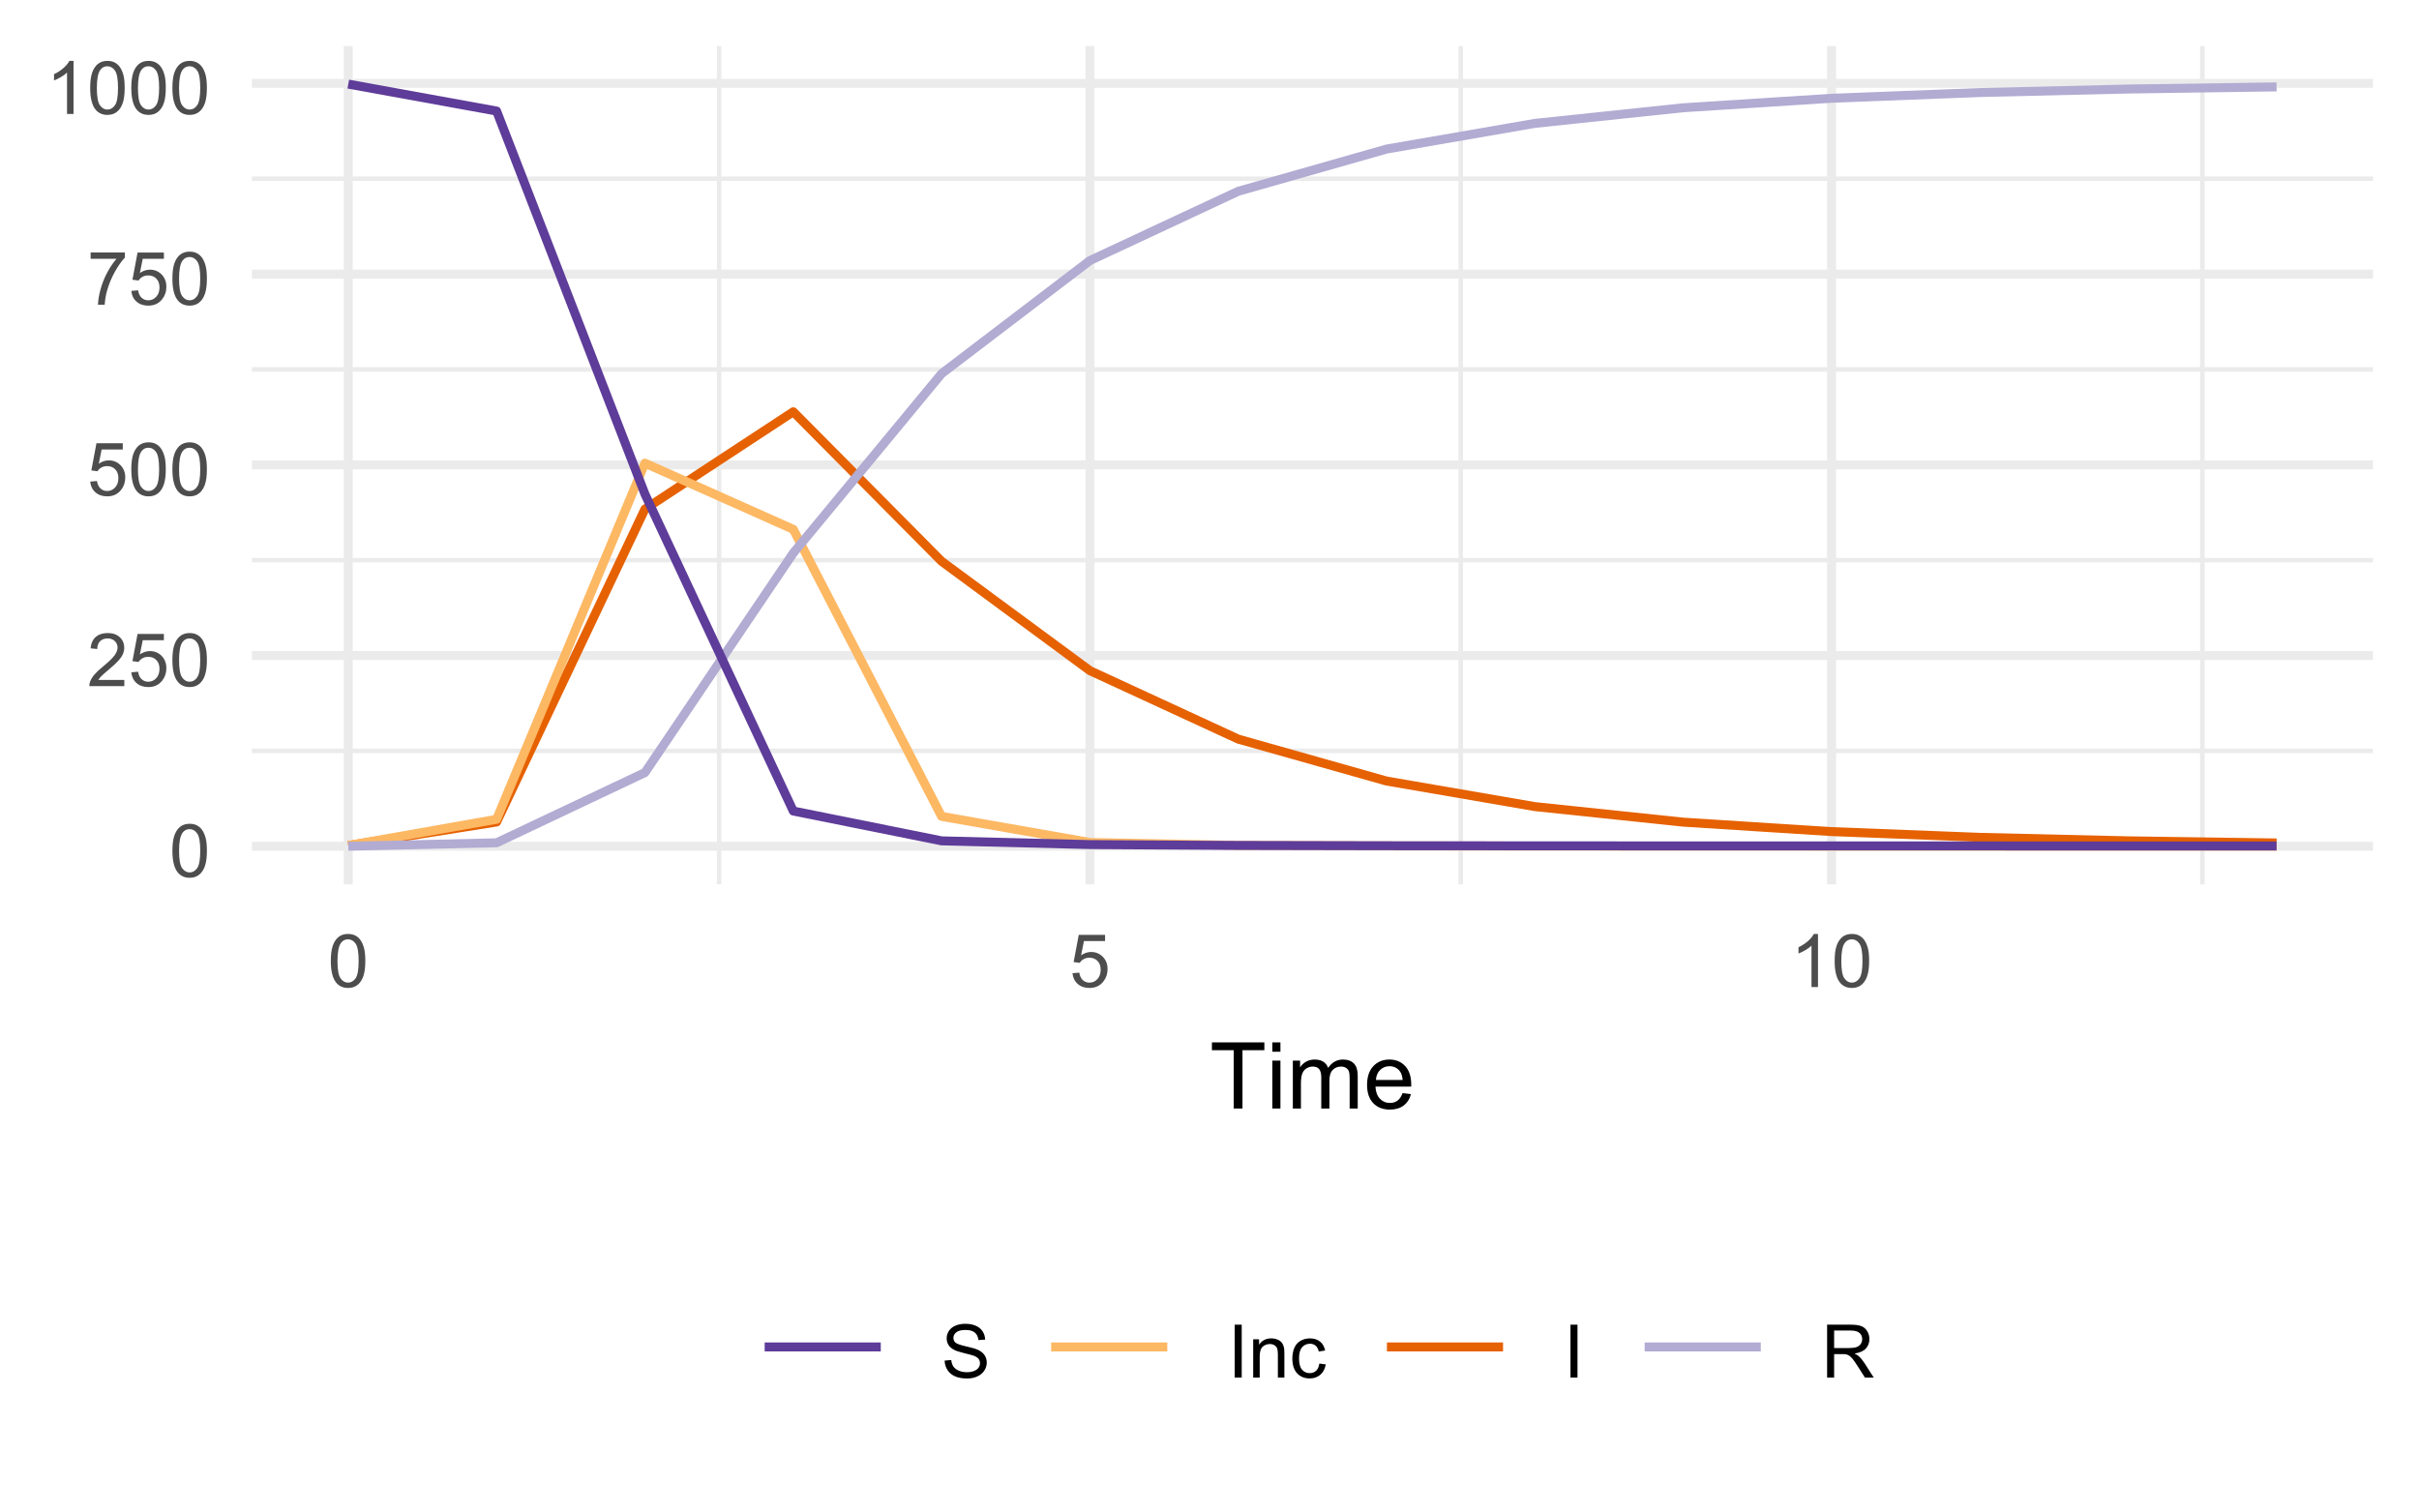
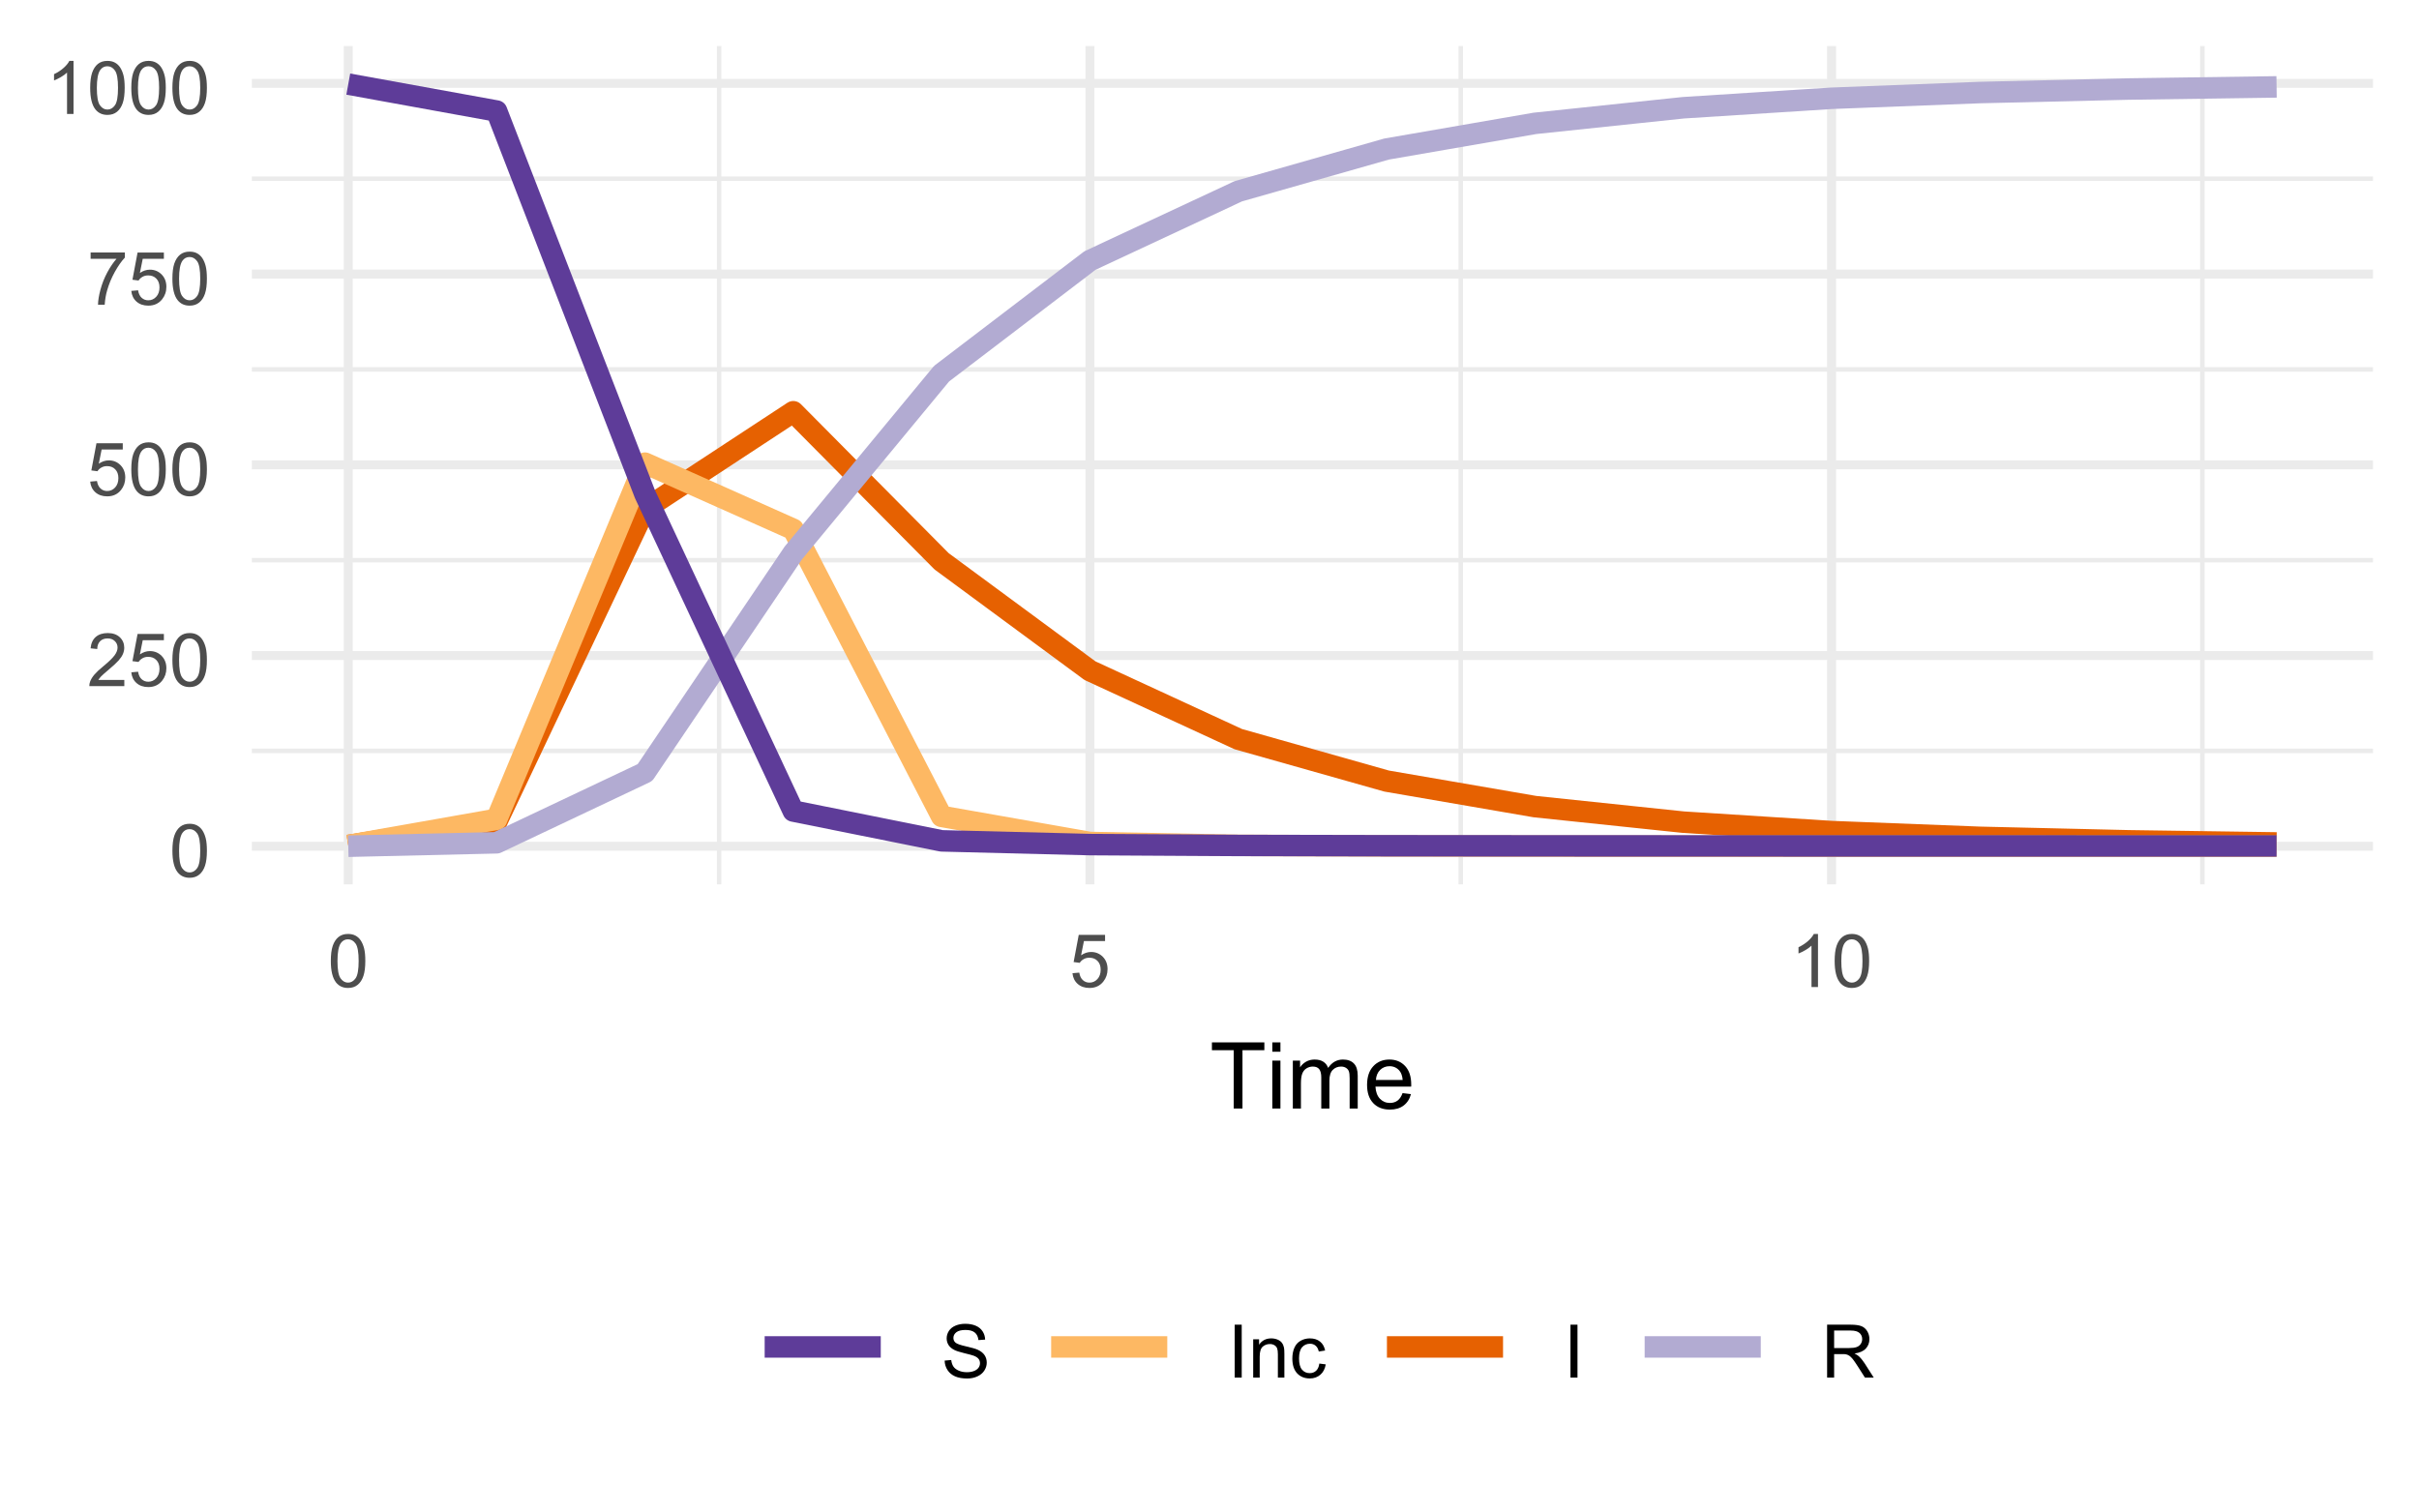
<svg xmlns="http://www.w3.org/2000/svg" xmlns:xlink="http://www.w3.org/1999/xlink" width="288" height="180" viewBox="0 0 288 180">
  <defs>
    <g>
      <g id="glyph-0-0">
        <path d="M 0.367 -3.105 C 0.367 -3.852 0.441 -4.449 0.594 -4.906 C 0.75 -5.359 0.977 -5.711 1.277 -5.957 C 1.582 -6.203 1.961 -6.324 2.418 -6.324 C 2.758 -6.324 3.055 -6.258 3.309 -6.121 C 3.562 -5.984 3.773 -5.789 3.941 -5.531 C 4.105 -5.277 4.238 -4.965 4.332 -4.594 C 4.426 -4.227 4.473 -3.73 4.473 -3.105 C 4.473 -2.367 4.398 -1.77 4.246 -1.316 C 4.094 -0.863 3.867 -0.512 3.562 -0.266 C 3.262 -0.016 2.879 0.109 2.418 0.109 C 1.812 0.109 1.336 -0.109 0.988 -0.547 C 0.574 -1.07 0.367 -1.922 0.367 -3.105 M 1.16 -3.105 C 1.16 -2.074 1.281 -1.383 1.523 -1.043 C 1.766 -0.699 2.062 -0.527 2.418 -0.527 C 2.773 -0.527 3.074 -0.699 3.316 -1.043 C 3.559 -1.387 3.68 -2.074 3.68 -3.105 C 3.68 -4.145 3.559 -4.832 3.316 -5.172 C 3.074 -5.516 2.773 -5.684 2.41 -5.684 C 2.055 -5.684 1.773 -5.535 1.559 -5.234 C 1.293 -4.852 1.16 -4.141 1.16 -3.105 Z M 1.16 -3.105 " />
      </g>
      <g id="glyph-0-1">
        <path d="M 4.43 -0.742 L 4.43 0 L 0.266 0 C 0.262 -0.188 0.289 -0.367 0.355 -0.539 C 0.461 -0.82 0.633 -1.102 0.867 -1.375 C 1.098 -1.648 1.438 -1.969 1.879 -2.328 C 2.562 -2.891 3.023 -3.336 3.266 -3.664 C 3.508 -3.992 3.625 -4.301 3.625 -4.594 C 3.625 -4.898 3.516 -5.16 3.297 -5.367 C 3.078 -5.578 2.793 -5.684 2.441 -5.684 C 2.066 -5.684 1.77 -5.574 1.547 -5.352 C 1.324 -5.125 1.211 -4.816 1.207 -4.422 L 0.414 -4.504 C 0.469 -5.098 0.672 -5.547 1.027 -5.859 C 1.383 -6.168 1.859 -6.324 2.457 -6.324 C 3.062 -6.324 3.539 -6.156 3.895 -5.824 C 4.246 -5.488 4.422 -5.07 4.422 -4.578 C 4.422 -4.324 4.371 -4.078 4.266 -3.832 C 4.164 -3.59 3.992 -3.332 3.754 -3.062 C 3.516 -2.793 3.117 -2.426 2.562 -1.957 C 2.098 -1.566 1.801 -1.301 1.668 -1.164 C 1.535 -1.023 1.426 -0.883 1.34 -0.742 Z M 4.43 -0.742 " />
      </g>
      <g id="glyph-0-2">
        <path d="M 0.367 -1.648 L 1.176 -1.719 C 1.238 -1.324 1.379 -1.027 1.598 -0.828 C 1.816 -0.629 2.078 -0.527 2.391 -0.527 C 2.762 -0.527 3.078 -0.668 3.336 -0.949 C 3.594 -1.23 3.723 -1.602 3.723 -2.066 C 3.723 -2.508 3.598 -2.855 3.348 -3.109 C 3.102 -3.367 2.777 -3.492 2.375 -3.492 C 2.125 -3.492 1.902 -3.438 1.703 -3.324 C 1.5 -3.211 1.344 -3.062 1.23 -2.883 L 0.504 -2.977 L 1.113 -6.215 L 4.246 -6.215 L 4.246 -5.473 L 1.73 -5.473 L 1.391 -3.781 C 1.77 -4.043 2.168 -4.176 2.582 -4.176 C 3.133 -4.176 3.598 -3.984 3.977 -3.605 C 4.352 -3.223 4.543 -2.734 4.543 -2.137 C 4.543 -1.566 4.375 -1.074 4.043 -0.656 C 3.641 -0.148 3.09 0.109 2.391 0.109 C 1.816 0.109 1.348 -0.055 0.984 -0.375 C 0.625 -0.695 0.418 -1.121 0.367 -1.648 Z M 0.367 -1.648 " />
      </g>
      <g id="glyph-0-3">
        <path d="M 0.418 -5.473 L 0.418 -6.219 L 4.496 -6.219 L 4.496 -5.617 C 4.094 -5.188 3.695 -4.621 3.301 -3.914 C 2.91 -3.207 2.605 -2.48 2.391 -1.73 C 2.234 -1.203 2.137 -0.629 2.094 0 L 1.297 0 C 1.305 -0.496 1.402 -1.094 1.59 -1.797 C 1.777 -2.496 2.043 -3.176 2.391 -3.828 C 2.738 -4.477 3.109 -5.027 3.504 -5.473 Z M 0.418 -5.473 " />
      </g>
      <g id="glyph-0-4">
        <path d="M 3.277 0 L 2.504 0 L 2.504 -4.93 C 2.32 -4.75 2.074 -4.574 1.773 -4.395 C 1.469 -4.219 1.199 -4.086 0.957 -3.996 L 0.957 -4.742 C 1.391 -4.945 1.77 -5.195 2.094 -5.484 C 2.418 -5.773 2.645 -6.055 2.781 -6.324 L 3.277 -6.324 Z M 3.277 0 " />
      </g>
      <g id="glyph-0-5">
        <path d="M 0.395 -2.023 L 1.18 -2.094 C 1.219 -1.777 1.305 -1.52 1.441 -1.316 C 1.578 -1.113 1.789 -0.953 2.074 -0.828 C 2.363 -0.703 2.684 -0.641 3.043 -0.641 C 3.359 -0.641 3.641 -0.688 3.883 -0.781 C 4.129 -0.875 4.309 -1.008 4.43 -1.172 C 4.547 -1.336 4.605 -1.516 4.605 -1.711 C 4.605 -1.906 4.551 -2.082 4.434 -2.227 C 4.32 -2.375 4.129 -2.5 3.867 -2.602 C 3.699 -2.664 3.324 -2.77 2.746 -2.906 C 2.168 -3.047 1.762 -3.176 1.531 -3.301 C 1.23 -3.457 1.004 -3.652 0.855 -3.887 C 0.711 -4.121 0.637 -4.383 0.637 -4.672 C 0.637 -4.988 0.727 -5.285 0.906 -5.562 C 1.086 -5.84 1.352 -6.047 1.699 -6.191 C 2.043 -6.336 2.43 -6.406 2.852 -6.406 C 3.32 -6.406 3.73 -6.332 4.09 -6.18 C 4.445 -6.031 4.719 -5.809 4.91 -5.516 C 5.102 -5.227 5.207 -4.895 5.219 -4.523 L 4.422 -4.465 C 4.379 -4.863 4.234 -5.164 3.984 -5.367 C 3.738 -5.57 3.371 -5.672 2.887 -5.672 C 2.383 -5.672 2.016 -5.578 1.785 -5.395 C 1.555 -5.211 1.441 -4.988 1.441 -4.727 C 1.441 -4.5 1.52 -4.312 1.684 -4.168 C 1.844 -4.023 2.266 -3.871 2.941 -3.719 C 3.617 -3.566 4.082 -3.434 4.336 -3.316 C 4.703 -3.148 4.973 -2.934 5.148 -2.676 C 5.324 -2.414 5.41 -2.117 5.41 -1.777 C 5.41 -1.445 5.312 -1.129 5.121 -0.832 C 4.93 -0.535 4.652 -0.305 4.293 -0.141 C 3.934 0.023 3.531 0.109 3.082 0.109 C 2.512 0.109 2.031 0.023 1.648 -0.141 C 1.262 -0.309 0.961 -0.559 0.742 -0.891 C 0.523 -1.227 0.406 -1.602 0.395 -2.023 Z M 0.395 -2.023 " />
      </g>
      <g id="glyph-0-6">
        <path d="M 0.82 0 L 0.82 -6.301 L 1.656 -6.301 L 1.656 0 Z M 0.82 0 " />
      </g>
      <g id="glyph-0-7">
        <path d="M 0.578 0 L 0.578 -4.562 L 1.277 -4.562 L 1.277 -3.914 C 1.609 -4.414 2.094 -4.668 2.727 -4.668 C 3.004 -4.668 3.258 -4.617 3.488 -4.52 C 3.719 -4.418 3.891 -4.289 4.004 -4.129 C 4.121 -3.969 4.199 -3.777 4.246 -3.559 C 4.273 -3.414 4.289 -3.164 4.289 -2.805 L 4.289 0 L 3.516 0 L 3.516 -2.777 C 3.516 -3.09 3.484 -3.328 3.426 -3.484 C 3.363 -3.641 3.258 -3.762 3.105 -3.855 C 2.953 -3.949 2.773 -3.996 2.566 -3.996 C 2.234 -3.996 1.953 -3.891 1.711 -3.684 C 1.473 -3.473 1.352 -3.078 1.352 -2.492 L 1.352 0 Z M 0.578 0 " />
      </g>
      <g id="glyph-0-8">
        <path d="M 3.559 -1.672 L 4.32 -1.574 C 4.234 -1.047 4.023 -0.637 3.68 -0.34 C 3.34 -0.047 2.918 0.102 2.418 0.102 C 1.793 0.102 1.293 -0.102 0.914 -0.508 C 0.535 -0.918 0.344 -1.504 0.344 -2.266 C 0.344 -2.758 0.426 -3.188 0.59 -3.559 C 0.754 -3.926 1 -4.203 1.336 -4.391 C 1.668 -4.574 2.031 -4.668 2.422 -4.668 C 2.918 -4.668 3.324 -4.543 3.641 -4.289 C 3.953 -4.039 4.156 -3.684 4.246 -3.223 L 3.492 -3.105 C 3.422 -3.414 3.297 -3.645 3.113 -3.797 C 2.93 -3.953 2.711 -4.031 2.453 -4.031 C 2.062 -4.031 1.746 -3.891 1.504 -3.613 C 1.262 -3.332 1.141 -2.891 1.141 -2.285 C 1.141 -1.672 1.258 -1.227 1.492 -0.949 C 1.727 -0.672 2.031 -0.531 2.41 -0.531 C 2.715 -0.531 2.969 -0.625 3.172 -0.812 C 3.375 -1 3.504 -1.285 3.559 -1.672 Z M 3.559 -1.672 " />
      </g>
      <g id="glyph-0-9">
        <path d="M 0.691 0 L 0.691 -6.301 L 3.484 -6.301 C 4.047 -6.301 4.473 -6.242 4.766 -6.129 C 5.059 -6.016 5.289 -5.816 5.465 -5.531 C 5.641 -5.242 5.727 -4.926 5.727 -4.582 C 5.727 -4.133 5.582 -3.758 5.293 -3.449 C 5.004 -3.145 4.559 -2.949 3.953 -2.867 C 4.172 -2.762 4.34 -2.656 4.457 -2.551 C 4.699 -2.328 4.93 -2.051 5.148 -1.715 L 6.242 0 L 5.195 0 L 4.359 -1.312 C 4.117 -1.688 3.918 -1.977 3.762 -2.18 C 3.602 -2.379 3.461 -2.52 3.336 -2.602 C 3.211 -2.68 3.086 -2.734 2.957 -2.766 C 2.863 -2.789 2.707 -2.797 2.492 -2.797 L 1.527 -2.797 L 1.527 0 L 0.691 0 M 1.527 -3.52 L 3.316 -3.52 C 3.699 -3.52 3.996 -3.559 4.211 -3.637 C 4.426 -3.715 4.59 -3.844 4.699 -4.016 C 4.812 -4.188 4.867 -4.379 4.867 -4.582 C 4.867 -4.879 4.762 -5.125 4.543 -5.316 C 4.328 -5.508 3.984 -5.602 3.52 -5.602 L 1.527 -5.602 Z M 1.527 -3.52 " />
      </g>
      <g id="glyph-1-0">
        <path d="M 2.852 0 L 2.852 -6.945 L 0.258 -6.945 L 0.258 -7.875 L 6.5 -7.875 L 6.5 -6.945 L 3.895 -6.945 L 3.895 0 Z M 2.852 0 " />
      </g>
      <g id="glyph-1-1">
        <path d="M 0.73 -6.762 L 0.73 -7.875 L 1.695 -7.875 L 1.695 -6.762 L 0.73 -6.762 M 0.73 0 L 0.73 -5.703 L 1.695 -5.703 L 1.695 0 Z M 0.73 0 " />
      </g>
      <g id="glyph-1-2">
        <path d="M 0.727 0 L 0.727 -5.703 L 1.59 -5.703 L 1.59 -4.902 C 1.77 -5.184 2.008 -5.406 2.305 -5.578 C 2.602 -5.746 2.941 -5.832 3.32 -5.832 C 3.742 -5.832 4.09 -5.746 4.359 -5.57 C 4.629 -5.395 4.82 -5.148 4.93 -4.836 C 5.383 -5.5 5.969 -5.832 6.691 -5.832 C 7.258 -5.832 7.691 -5.676 7.996 -5.363 C 8.301 -5.051 8.453 -4.566 8.453 -3.914 L 8.453 0 L 7.492 0 L 7.492 -3.594 C 7.492 -3.98 7.461 -4.258 7.398 -4.43 C 7.336 -4.598 7.223 -4.734 7.059 -4.84 C 6.895 -4.941 6.699 -4.996 6.477 -4.996 C 6.078 -4.996 5.742 -4.863 5.477 -4.594 C 5.215 -4.328 5.082 -3.902 5.082 -3.312 L 5.082 0 L 4.113 0 L 4.113 -3.707 C 4.113 -4.137 4.035 -4.457 3.879 -4.672 C 3.719 -4.887 3.461 -4.996 3.105 -4.996 C 2.832 -4.996 2.582 -4.922 2.352 -4.781 C 2.117 -4.637 1.953 -4.426 1.848 -4.152 C 1.742 -3.875 1.691 -3.48 1.691 -2.961 L 1.691 0 Z M 0.727 0 " />
      </g>
      <g id="glyph-1-3">
        <path d="M 4.629 -1.836 L 5.629 -1.715 C 5.473 -1.129 5.18 -0.676 4.754 -0.355 C 4.328 -0.031 3.781 0.129 3.121 0.129 C 2.285 0.129 1.625 -0.129 1.137 -0.641 C 0.648 -1.156 0.402 -1.875 0.402 -2.805 C 0.402 -3.762 0.648 -4.508 1.145 -5.039 C 1.637 -5.566 2.277 -5.832 3.066 -5.832 C 3.828 -5.832 4.453 -5.574 4.938 -5.055 C 5.418 -4.535 5.66 -3.805 5.66 -2.863 C 5.66 -2.805 5.66 -2.719 5.656 -2.605 L 1.402 -2.605 C 1.438 -1.977 1.613 -1.5 1.934 -1.164 C 2.254 -0.832 2.648 -0.664 3.125 -0.664 C 3.48 -0.664 3.781 -0.758 4.035 -0.945 C 4.285 -1.133 4.484 -1.43 4.629 -1.836 M 1.457 -3.398 L 4.641 -3.398 C 4.598 -3.879 4.477 -4.238 4.273 -4.48 C 3.969 -4.852 3.566 -5.039 3.078 -5.039 C 2.633 -5.039 2.262 -4.891 1.957 -4.594 C 1.656 -4.297 1.488 -3.898 1.457 -3.398 Z M 1.457 -3.398 " />
      </g>
    </g>
    <clipPath id="clip-0">
      <path clip-rule="nonzero" d="M 29.988 89 L 282.52 89 L 282.52 90 L 29.988 90 Z M 29.988 89 " />
    </clipPath>
    <clipPath id="clip-1">
      <path clip-rule="nonzero" d="M 29.988 66 L 282.52 66 L 282.52 67 L 29.988 67 Z M 29.988 66 " />
    </clipPath>
    <clipPath id="clip-2">
      <path clip-rule="nonzero" d="M 29.988 43 L 282.52 43 L 282.52 45 L 29.988 45 Z M 29.988 43 " />
    </clipPath>
    <clipPath id="clip-3">
      <path clip-rule="nonzero" d="M 29.988 21 L 282.52 21 L 282.52 22 L 29.988 22 Z M 29.988 21 " />
    </clipPath>
    <clipPath id="clip-4">
      <path clip-rule="nonzero" d="M 85 5.48 L 86 5.48 L 86 105.312 L 85 105.312 Z M 85 5.48 " />
    </clipPath>
    <clipPath id="clip-5">
      <path clip-rule="nonzero" d="M 173 5.48 L 175 5.48 L 175 105.312 L 173 105.312 Z M 173 5.48 " />
    </clipPath>
    <clipPath id="clip-6">
      <path clip-rule="nonzero" d="M 261 5.48 L 263 5.48 L 263 105.312 L 261 105.312 Z M 261 5.48 " />
    </clipPath>
    <clipPath id="clip-7">
      <path clip-rule="nonzero" d="M 29.988 100 L 282.52 100 L 282.52 102 L 29.988 102 Z M 29.988 100 " />
    </clipPath>
    <clipPath id="clip-8">
      <path clip-rule="nonzero" d="M 29.988 77 L 282.52 77 L 282.52 79 L 29.988 79 Z M 29.988 77 " />
    </clipPath>
    <clipPath id="clip-9">
      <path clip-rule="nonzero" d="M 29.988 54 L 282.52 54 L 282.52 56 L 29.988 56 Z M 29.988 54 " />
    </clipPath>
    <clipPath id="clip-10">
      <path clip-rule="nonzero" d="M 29.988 32 L 282.52 32 L 282.52 34 L 29.988 34 Z M 29.988 32 " />
    </clipPath>
    <clipPath id="clip-11">
      <path clip-rule="nonzero" d="M 29.988 9 L 282.52 9 L 282.52 11 L 29.988 11 Z M 29.988 9 " />
    </clipPath>
    <clipPath id="clip-12">
      <path clip-rule="nonzero" d="M 40 5.48 L 42 5.48 L 42 105.312 L 40 105.312 Z M 40 5.48 " />
    </clipPath>
    <clipPath id="clip-13">
      <path clip-rule="nonzero" d="M 129 5.48 L 131 5.48 L 131 105.312 L 129 105.312 Z M 129 5.48 " />
    </clipPath>
    <clipPath id="clip-14">
      <path clip-rule="nonzero" d="M 217 5.48 L 219 5.48 L 219 105.312 L 217 105.312 Z M 217 5.48 " />
    </clipPath>
  </defs>
  <rect x="-28.8" y="-18" width="345.6" height="216" fill="rgb(100%, 100%, 100%)" fill-opacity="1" />
  <g clip-path="url(#clip-0)">
    <path fill="none" stroke-width="0.533" stroke-linecap="butt" stroke-linejoin="round" stroke="rgb(92.157%, 92.157%, 92.157%)" stroke-opacity="1" stroke-miterlimit="10" d="M 29.988 89.418 L 282.52 89.418 " />
  </g>
  <g clip-path="url(#clip-1)">
    <path fill="none" stroke-width="0.533" stroke-linecap="butt" stroke-linejoin="round" stroke="rgb(92.157%, 92.157%, 92.157%)" stroke-opacity="1" stroke-miterlimit="10" d="M 29.988 66.707 L 282.52 66.707 " />
  </g>
  <g clip-path="url(#clip-2)">
    <path fill="none" stroke-width="0.533" stroke-linecap="butt" stroke-linejoin="round" stroke="rgb(92.157%, 92.157%, 92.157%)" stroke-opacity="1" stroke-miterlimit="10" d="M 29.988 43.992 L 282.52 43.992 " />
  </g>
  <g clip-path="url(#clip-3)">
    <path fill="none" stroke-width="0.533" stroke-linecap="butt" stroke-linejoin="round" stroke="rgb(92.157%, 92.157%, 92.157%)" stroke-opacity="1" stroke-miterlimit="10" d="M 29.988 21.281 L 282.52 21.281 " />
  </g>
  <g clip-path="url(#clip-4)">
    <path fill="none" stroke-width="0.533" stroke-linecap="butt" stroke-linejoin="round" stroke="rgb(92.157%, 92.157%, 92.157%)" stroke-opacity="1" stroke-miterlimit="10" d="M 85.617 105.312 L 85.617 5.48 " />
  </g>
  <g clip-path="url(#clip-5)">
    <path fill="none" stroke-width="0.533" stroke-linecap="butt" stroke-linejoin="round" stroke="rgb(92.157%, 92.157%, 92.157%)" stroke-opacity="1" stroke-miterlimit="10" d="M 173.914 105.312 L 173.914 5.48 " />
  </g>
  <g clip-path="url(#clip-6)">
    <path fill="none" stroke-width="0.533" stroke-linecap="butt" stroke-linejoin="round" stroke="rgb(92.157%, 92.157%, 92.157%)" stroke-opacity="1" stroke-miterlimit="10" d="M 262.211 105.312 L 262.211 5.48 " />
  </g>
  <g clip-path="url(#clip-7)">
    <path fill="none" stroke-width="1.067" stroke-linecap="butt" stroke-linejoin="round" stroke="rgb(92.157%, 92.157%, 92.157%)" stroke-opacity="1" stroke-miterlimit="10" d="M 29.988 100.773 L 282.52 100.773 " />
  </g>
  <g clip-path="url(#clip-8)">
    <path fill="none" stroke-width="1.067" stroke-linecap="butt" stroke-linejoin="round" stroke="rgb(92.157%, 92.157%, 92.157%)" stroke-opacity="1" stroke-miterlimit="10" d="M 29.988 78.062 L 282.52 78.062 " />
  </g>
  <g clip-path="url(#clip-9)">
    <path fill="none" stroke-width="1.067" stroke-linecap="butt" stroke-linejoin="round" stroke="rgb(92.157%, 92.157%, 92.157%)" stroke-opacity="1" stroke-miterlimit="10" d="M 29.988 55.352 L 282.52 55.352 " />
  </g>
  <g clip-path="url(#clip-10)">
    <path fill="none" stroke-width="1.067" stroke-linecap="butt" stroke-linejoin="round" stroke="rgb(92.157%, 92.157%, 92.157%)" stroke-opacity="1" stroke-miterlimit="10" d="M 29.988 32.637 L 282.52 32.637 " />
  </g>
  <g clip-path="url(#clip-11)">
    <path fill="none" stroke-width="1.067" stroke-linecap="butt" stroke-linejoin="round" stroke="rgb(92.157%, 92.157%, 92.157%)" stroke-opacity="1" stroke-miterlimit="10" d="M 29.988 9.926 L 282.52 9.926 " />
  </g>
  <g clip-path="url(#clip-12)">
    <path fill="none" stroke-width="1.067" stroke-linecap="butt" stroke-linejoin="round" stroke="rgb(92.157%, 92.157%, 92.157%)" stroke-opacity="1" stroke-miterlimit="10" d="M 41.465 105.312 L 41.465 5.48 " />
  </g>
  <g clip-path="url(#clip-13)">
    <path fill="none" stroke-width="1.067" stroke-linecap="butt" stroke-linejoin="round" stroke="rgb(92.157%, 92.157%, 92.157%)" stroke-opacity="1" stroke-miterlimit="10" d="M 129.766 105.312 L 129.766 5.48 " />
  </g>
  <g clip-path="url(#clip-14)">
    <path fill="none" stroke-width="1.067" stroke-linecap="butt" stroke-linejoin="round" stroke="rgb(92.157%, 92.157%, 92.157%)" stroke-opacity="1" stroke-miterlimit="10" d="M 218.062 105.312 L 218.062 5.48 " />
  </g>
-   <path fill="none" stroke-width="1.067" stroke-linecap="butt" stroke-linejoin="round" stroke="rgb(90.196%, 38.039%, 0.392%)" stroke-opacity="1" stroke-miterlimit="10" d="M 41.465 100.684 L 59.125 97.887 L 76.785 60.625 L 94.445 49.035 L 112.105 66.844 L 129.766 79.867 L 147.426 88.02 L 165.082 93.012 L 182.742 96.055 L 200.402 97.906 L 218.062 99.031 L 235.723 99.715 L 253.383 100.129 L 271.043 100.383 " />
-   <path fill="none" stroke-width="1.067" stroke-linecap="butt" stroke-linejoin="round" stroke="rgb(99.216%, 72.157%, 38.824%)" stroke-opacity="1" stroke-miterlimit="10" d="M 41.465 100.684 L 59.125 97.566 L 76.785 55.156 L 94.445 63.035 L 112.105 97.219 L 129.766 100.328 L 147.426 100.672 L 165.082 100.738 L 182.742 100.758 L 200.402 100.766 L 218.062 100.77 L 235.723 100.77 L 253.383 100.773 L 271.043 100.773 " />
-   <path fill="none" stroke-width="1.067" stroke-linecap="butt" stroke-linejoin="round" stroke="rgb(69.804%, 67.059%, 82.353%)" stroke-opacity="1" stroke-miterlimit="10" d="M 41.465 100.773 L 59.125 100.363 L 76.785 92.004 L 94.445 65.859 L 112.105 44.496 L 129.766 31.027 L 147.426 22.777 L 165.082 17.75 L 182.742 14.691 L 200.402 12.832 L 218.062 11.703 L 235.723 11.02 L 253.383 10.602 L 271.043 10.348 " />
-   <path fill="none" stroke-width="1.067" stroke-linecap="butt" stroke-linejoin="round" stroke="rgb(36.863%, 23.529%, 60%)" stroke-opacity="1" stroke-miterlimit="10" d="M 41.465 10.016 L 59.125 13.223 L 76.785 58.84 L 94.445 96.582 L 112.105 100.133 L 129.766 100.578 L 147.426 100.68 L 165.082 100.715 L 182.742 100.727 L 200.402 100.734 L 218.062 100.738 L 235.723 100.738 L 253.383 100.742 L 271.043 100.742 " />
+   <path fill="none" stroke-width="2.561" stroke-linecap="butt" stroke-linejoin="round" stroke="rgb(90.196%, 38.039%, 0.392%)" stroke-opacity="1" stroke-miterlimit="10" d="M 41.465 100.684 L 59.125 97.887 L 76.785 60.625 L 94.445 49.035 L 112.105 66.844 L 129.766 79.867 L 147.426 88.02 L 165.082 93.012 L 182.742 96.055 L 200.402 97.906 L 218.062 99.031 L 235.723 99.715 L 253.383 100.129 L 271.043 100.383 " />
+   <path fill="none" stroke-width="2.561" stroke-linecap="butt" stroke-linejoin="round" stroke="rgb(99.216%, 72.157%, 38.824%)" stroke-opacity="1" stroke-miterlimit="10" d="M 41.465 100.684 L 59.125 97.566 L 76.785 55.156 L 94.445 63.035 L 112.105 97.219 L 129.766 100.328 L 147.426 100.672 L 165.082 100.738 L 182.742 100.758 L 200.402 100.766 L 218.062 100.77 L 235.723 100.77 L 253.383 100.773 L 271.043 100.773 " />
+   <path fill="none" stroke-width="2.561" stroke-linecap="butt" stroke-linejoin="round" stroke="rgb(69.804%, 67.059%, 82.353%)" stroke-opacity="1" stroke-miterlimit="10" d="M 41.465 100.773 L 59.125 100.363 L 76.785 92.004 L 94.445 65.859 L 112.105 44.496 L 129.766 31.027 L 147.426 22.777 L 165.082 17.75 L 182.742 14.691 L 200.402 12.832 L 218.062 11.703 L 235.723 11.02 L 253.383 10.602 L 271.043 10.348 " />
+   <path fill="none" stroke-width="2.561" stroke-linecap="butt" stroke-linejoin="round" stroke="rgb(36.863%, 23.529%, 60%)" stroke-opacity="1" stroke-miterlimit="10" d="M 41.465 10.016 L 59.125 13.223 L 76.785 58.84 L 94.445 96.582 L 112.105 100.133 L 129.766 100.578 L 147.426 100.68 L 165.082 100.715 L 182.742 100.727 L 200.402 100.734 L 218.062 100.738 L 235.723 100.738 L 253.383 100.742 L 271.043 100.742 " />
  <g fill="rgb(30.196%, 30.196%, 30.196%)" fill-opacity="1">
    <use xlink:href="#glyph-0-0" x="20.16" y="104.422" />
  </g>
  <g fill="rgb(30.196%, 30.196%, 30.196%)" fill-opacity="1">
    <use xlink:href="#glyph-0-1" x="10.371" y="81.711" />
    <use xlink:href="#glyph-0-2" x="15.265" y="81.711" />
    <use xlink:href="#glyph-0-0" x="20.159" y="81.711" />
  </g>
  <g fill="rgb(30.196%, 30.196%, 30.196%)" fill-opacity="1">
    <use xlink:href="#glyph-0-2" x="10.371" y="59" />
    <use xlink:href="#glyph-0-0" x="15.265" y="59" />
    <use xlink:href="#glyph-0-0" x="20.159" y="59" />
  </g>
  <g fill="rgb(30.196%, 30.196%, 30.196%)" fill-opacity="1">
    <use xlink:href="#glyph-0-3" x="10.371" y="36.289" />
    <use xlink:href="#glyph-0-2" x="15.265" y="36.289" />
    <use xlink:href="#glyph-0-0" x="20.159" y="36.289" />
  </g>
  <g fill="rgb(30.196%, 30.196%, 30.196%)" fill-opacity="1">
    <use xlink:href="#glyph-0-4" x="5.477" y="13.574" />
    <use xlink:href="#glyph-0-0" x="10.371" y="13.574" />
    <use xlink:href="#glyph-0-0" x="15.265" y="13.574" />
    <use xlink:href="#glyph-0-0" x="20.159" y="13.574" />
  </g>
  <g fill="rgb(30.196%, 30.196%, 30.196%)" fill-opacity="1">
    <use xlink:href="#glyph-0-0" x="39.02" y="117.543" />
  </g>
  <g fill="rgb(30.196%, 30.196%, 30.196%)" fill-opacity="1">
    <use xlink:href="#glyph-0-2" x="127.32" y="117.543" />
  </g>
  <g fill="rgb(30.196%, 30.196%, 30.196%)" fill-opacity="1">
    <use xlink:href="#glyph-0-4" x="213.168" y="117.543" />
    <use xlink:href="#glyph-0-0" x="218.062" y="117.543" />
  </g>
  <g fill="rgb(0%, 0%, 0%)" fill-opacity="1">
    <use xlink:href="#glyph-1-0" x="144.031" y="132.008" />
    <use xlink:href="#glyph-1-1" x="150.75" y="132.008" />
    <use xlink:href="#glyph-1-2" x="153.194" y="132.008" />
    <use xlink:href="#glyph-1-3" x="162.357" y="132.008" />
  </g>
-   <path fill="none" stroke-width="1.067" stroke-linecap="butt" stroke-linejoin="round" stroke="rgb(36.863%, 23.529%, 60%)" stroke-opacity="1" stroke-miterlimit="10" d="M 91.039 160.402 L 104.863 160.402 " />
-   <path fill="none" stroke-width="1.067" stroke-linecap="butt" stroke-linejoin="round" stroke="rgb(99.216%, 72.157%, 38.824%)" stroke-opacity="1" stroke-miterlimit="10" d="M 125.148 160.402 L 138.973 160.402 " />
-   <path fill="none" stroke-width="1.067" stroke-linecap="butt" stroke-linejoin="round" stroke="rgb(90.196%, 38.039%, 0.392%)" stroke-opacity="1" stroke-miterlimit="10" d="M 165.125 160.402 L 178.949 160.402 " />
-   <path fill="none" stroke-width="1.067" stroke-linecap="butt" stroke-linejoin="round" stroke="rgb(69.804%, 67.059%, 82.353%)" stroke-opacity="1" stroke-miterlimit="10" d="M 195.809 160.402 L 209.633 160.402 " />
+   <path fill="none" stroke-width="2.561" stroke-linecap="butt" stroke-linejoin="round" stroke="rgb(36.863%, 23.529%, 60%)" stroke-opacity="1" stroke-miterlimit="10" d="M 91.039 160.402 L 104.863 160.402 " />
+   <path fill="none" stroke-width="2.561" stroke-linecap="butt" stroke-linejoin="round" stroke="rgb(99.216%, 72.157%, 38.824%)" stroke-opacity="1" stroke-miterlimit="10" d="M 125.148 160.402 L 138.973 160.402 " />
+   <path fill="none" stroke-width="2.561" stroke-linecap="butt" stroke-linejoin="round" stroke="rgb(90.196%, 38.039%, 0.392%)" stroke-opacity="1" stroke-miterlimit="10" d="M 165.125 160.402 L 178.949 160.402 " />
+   <path fill="none" stroke-width="2.561" stroke-linecap="butt" stroke-linejoin="round" stroke="rgb(69.804%, 67.059%, 82.353%)" stroke-opacity="1" stroke-miterlimit="10" d="M 195.809 160.402 L 209.633 160.402 " />
  <g fill="rgb(0%, 0%, 0%)" fill-opacity="1">
    <use xlink:href="#glyph-0-5" x="112.07" y="164.051" />
  </g>
  <g fill="rgb(0%, 0%, 0%)" fill-opacity="1">
    <use xlink:href="#glyph-0-6" x="146.18" y="164.051" />
    <use xlink:href="#glyph-0-7" x="148.625" y="164.051" />
    <use xlink:href="#glyph-0-8" x="153.519" y="164.051" />
  </g>
  <g fill="rgb(0%, 0%, 0%)" fill-opacity="1">
    <use xlink:href="#glyph-0-6" x="186.156" y="164.051" />
  </g>
  <g fill="rgb(0%, 0%, 0%)" fill-opacity="1">
    <use xlink:href="#glyph-0-9" x="216.84" y="164.051" />
  </g>
</svg>
